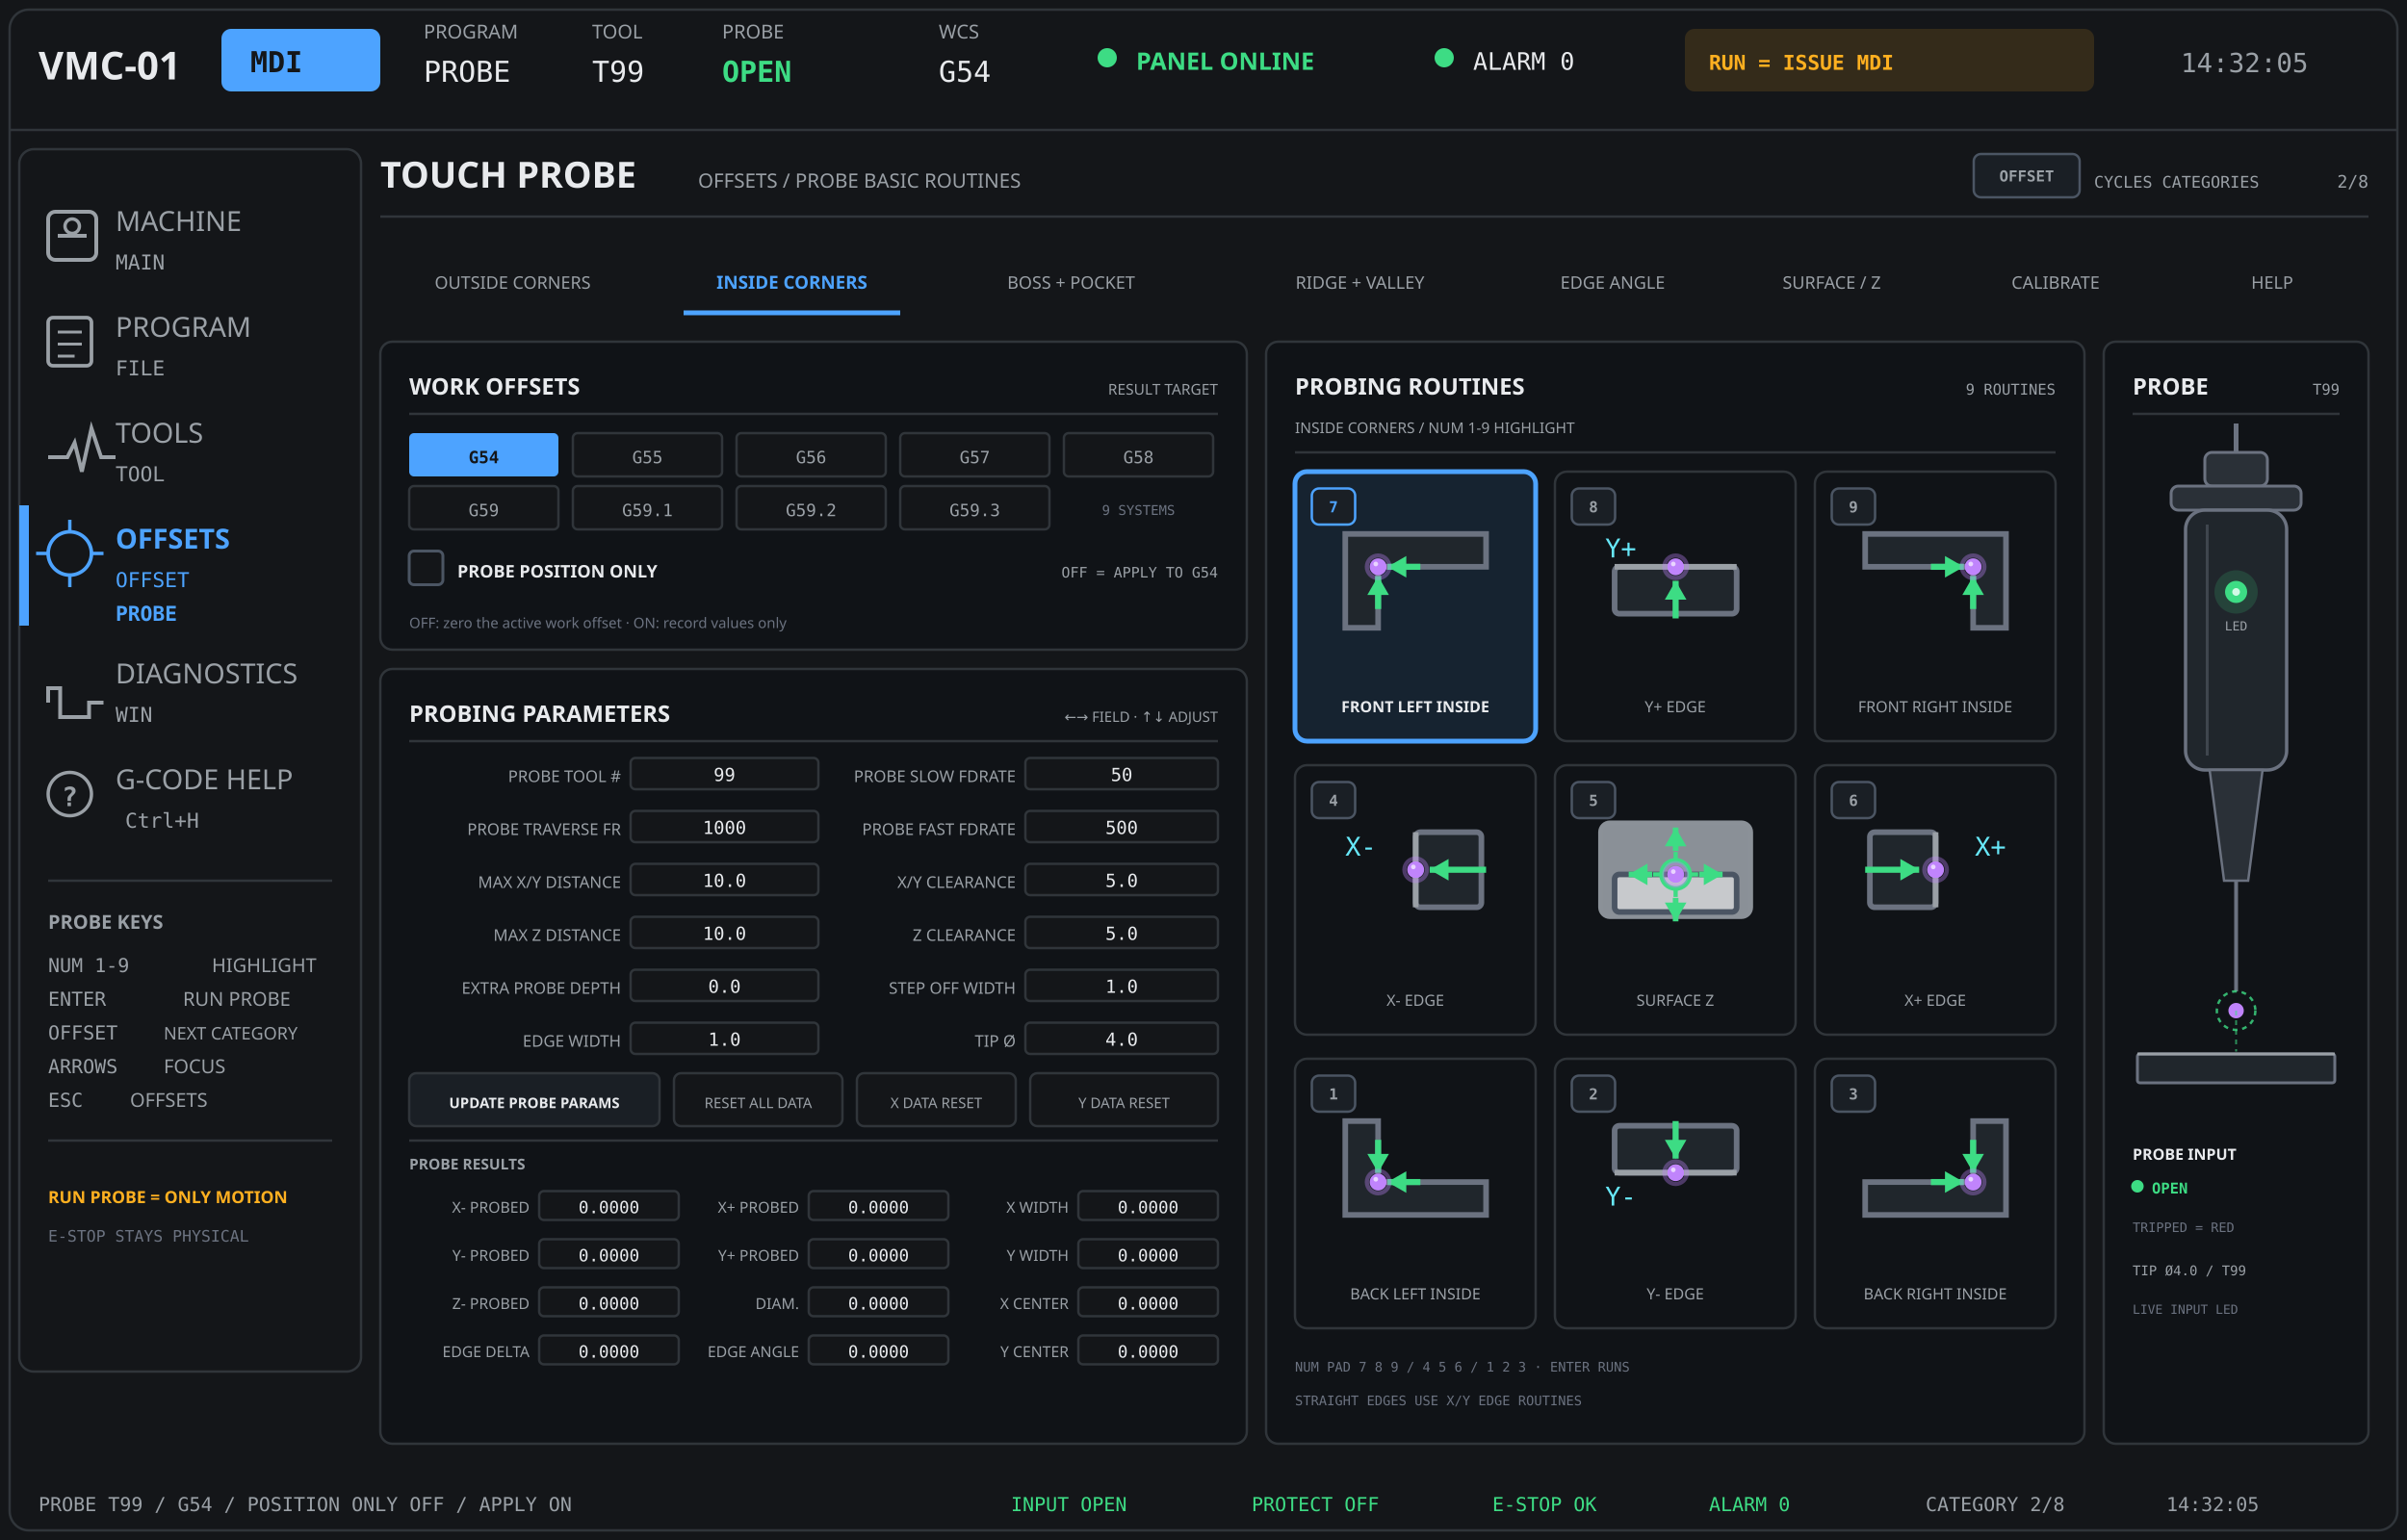
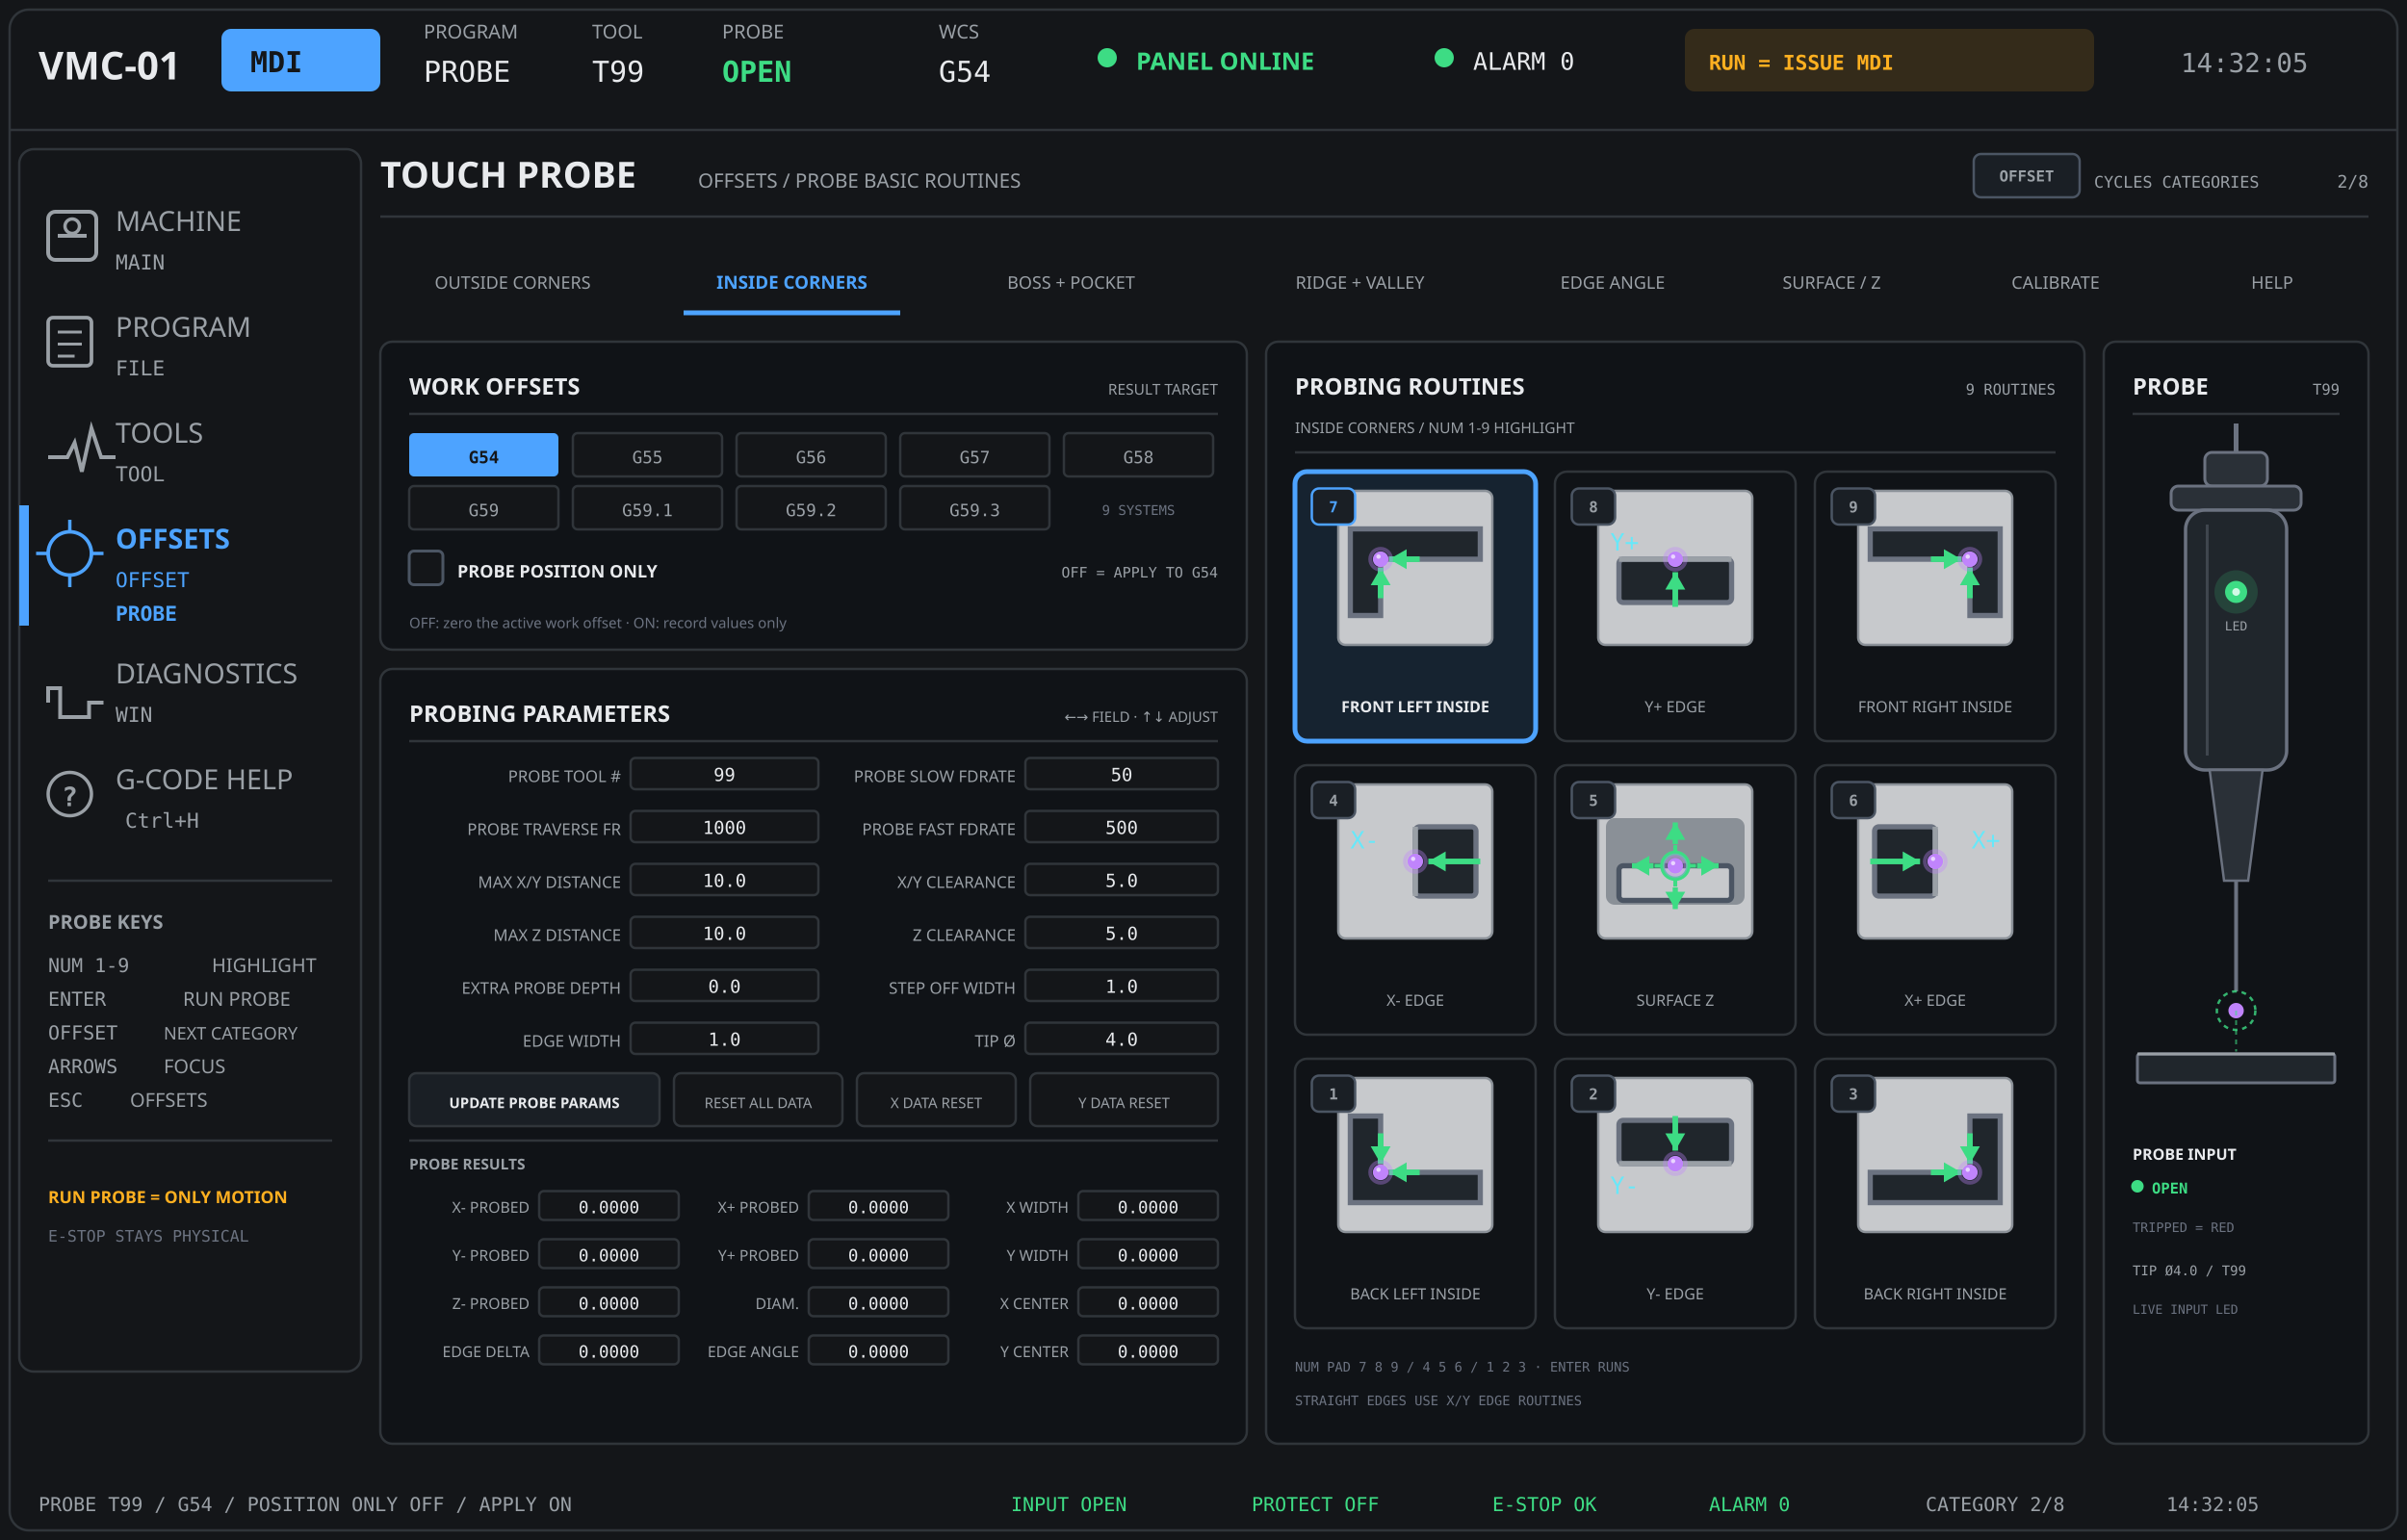
<svg xmlns="http://www.w3.org/2000/svg" viewBox="0 0 1000 640" width="1000" height="640">
  <rect x="0" y="0" width="1000" height="640" rx="0" fill="#141619" stroke="none" stroke-width="1" />
  <rect x="4" y="4" width="992" height="632" rx="8" fill="none" stroke="#30353a" stroke-width="1" />
  <line x1="4" y1="54" x2="996" y2="54" stroke="#30353a" stroke-width="1" />
  <text x="16" y="33" fill="#e8eaed" font-size="16" font-family="sans-serif" font-weight="700" text-anchor="start">VMC-01</text>
  <rect x="92" y="12" width="66" height="26" rx="4" fill="#4da3ff" stroke="none" stroke-width="1" />
  <text x="104" y="30" fill="#141619" font-size="12" font-family="monospace" font-weight="700" text-anchor="start">MDI</text>
  <text x="176" y="16" fill="#9aa0a6" font-size="8" font-family="sans-serif" text-anchor="start">PROGRAM</text>
  <text x="176" y="34" fill="#e8eaed" font-size="12" font-family="monospace" text-anchor="start">PROBE</text>
  <text x="246" y="16" fill="#9aa0a6" font-size="8" font-family="sans-serif" text-anchor="start">TOOL</text>
  <text x="246" y="34" fill="#e8eaed" font-size="12" font-family="monospace" text-anchor="start">T99</text>
  <text x="300" y="16" fill="#9aa0a6" font-size="8" font-family="sans-serif" text-anchor="start">PROBE</text>
  <text x="300" y="34" fill="#3ddc84" font-size="12" font-family="monospace" font-weight="700" text-anchor="start">OPEN</text>
  <text x="390" y="16" fill="#9aa0a6" font-size="8" font-family="sans-serif" text-anchor="start">WCS</text>
  <text x="390" y="34" fill="#e8eaed" font-size="12" font-family="monospace" text-anchor="start">G54</text>
  <circle cx="460" cy="24" r="4" fill="#3ddc84" />
  <text x="472" y="29" fill="#3ddc84" font-size="10" font-family="sans-serif" font-weight="700" text-anchor="start">PANEL ONLINE</text>
  <circle cx="600" cy="24" r="4" fill="#3ddc84" />
  <text x="612" y="29" fill="#e8eaed" font-size="10" font-family="monospace" text-anchor="start">ALARM 0</text>
  <rect x="700" y="12" width="170" height="26" rx="4" fill="#ffb020" stroke="none" stroke-width="0" opacity="0.14" />
  <text x="710" y="29" fill="#ffb020" font-size="8.5" font-family="monospace" font-weight="700" text-anchor="start">RUN = ISSUE MDI</text>
  <text x="906" y="30" fill="#9aa0a6" font-size="11" font-family="monospace" text-anchor="start">14:32:05</text>
  <rect x="8" y="62" width="142" height="508" rx="6" fill="#141619" stroke="#30353a" stroke-width="1" />
  <rect x="20" y="88" width="20" height="20" rx="3" fill="none" stroke="#9aa0a6" stroke-width="1.6" />
  <line x1="24" y1="98" x2="36" y2="98" stroke="#9aa0a6" stroke-width="1.6" />
  <circle cx="30" cy="94" r="3" fill="none" stroke="#9aa0a6" stroke-width="1.4" />
  <text x="48" y="96" fill="#9aa0a6" font-size="11.5" font-family="sans-serif" text-anchor="start">MACHINE</text>
  <text x="48" y="112" fill="#9aa0a6" font-size="8.5" font-family="monospace" text-anchor="start">MAIN</text>
  <rect x="20" y="132" width="18" height="20" rx="2" fill="none" stroke="#9aa0a6" stroke-width="1.5" />
  <line x1="24" y1="138" x2="34" y2="138" stroke="#9aa0a6" stroke-width="1.2" />
  <line x1="24" y1="143" x2="34" y2="143" stroke="#9aa0a6" stroke-width="1.2" />
  <line x1="24" y1="148" x2="31" y2="148" stroke="#9aa0a6" stroke-width="1.2" />
  <text x="48" y="140" fill="#9aa0a6" font-size="11.5" font-family="sans-serif" text-anchor="start">PROGRAM</text>
  <text x="48" y="156" fill="#9aa0a6" font-size="8.5" font-family="monospace" text-anchor="start">FILE</text>
  <path d="M20 190 L28 190 L31 184 L34 196 L38 178 L42 190 L48 190" fill="none" stroke="#9aa0a6" stroke-width="1.6" />
  <text x="48" y="184" fill="#9aa0a6" font-size="11.5" font-family="sans-serif" text-anchor="start">TOOLS</text>
  <text x="48" y="200" fill="#9aa0a6" font-size="8.5" font-family="monospace" text-anchor="start">TOOL</text>
  <rect x="8" y="210" width="4" height="50" rx="0" fill="#4da3ff" stroke="none" stroke-width="0" />
  <circle cx="29" cy="230" r="9" fill="none" stroke="#4da3ff" stroke-width="1.5" />
  <line x1="29" y1="216" x2="29" y2="221" stroke="#4da3ff" stroke-width="1.4" />
  <line x1="29" y1="239" x2="29" y2="244" stroke="#4da3ff" stroke-width="1.4" />
  <line x1="15" y1="230" x2="20" y2="230" stroke="#4da3ff" stroke-width="1.4" />
  <line x1="38" y1="230" x2="43" y2="230" stroke="#4da3ff" stroke-width="1.4" />
  <text x="48" y="228" fill="#4da3ff" font-size="11.5" font-family="sans-serif" font-weight="700" text-anchor="start">OFFSETS</text>
  <text x="48" y="244" fill="#4da3ff" font-size="8.5" font-family="monospace" text-anchor="start">OFFSET</text>
  <text x="48" y="258" fill="#4da3ff" font-size="8.5" font-family="monospace" font-weight="700" text-anchor="start">PROBE</text>
  <path d="M20 292 L20 286 L25 286 L25 298 L37 298 L37 292 L43 292" fill="none" stroke="#9aa0a6" stroke-width="1.6" />
  <text x="48" y="284" fill="#9aa0a6" font-size="11.5" font-family="sans-serif" text-anchor="start">DIAGNOSTICS</text>
  <text x="48" y="300" fill="#9aa0a6" font-size="8.5" font-family="monospace" text-anchor="start">WIN</text>
  <circle cx="29" cy="330" r="9" fill="none" stroke="#9aa0a6" stroke-width="1.4" />
  <text x="29" y="335" fill="#9aa0a6" font-size="11" font-family="monospace" font-weight="700" text-anchor="middle">?</text>
  <text x="48" y="328" fill="#9aa0a6" font-size="11.5" font-family="sans-serif" text-anchor="start">G-CODE HELP</text>
  <text x="52" y="344" fill="#9aa0a6" font-size="8.5" font-family="monospace" text-anchor="start">Ctrl+H</text>
  <line x1="20" y1="366" x2="138" y2="366" stroke="#30353a" stroke-width="1" />
  <text x="20" y="386" fill="#9aa0a6" font-size="8" font-family="sans-serif" font-weight="700" text-anchor="start">PROBE KEYS</text>
  <text x="20" y="404" fill="#9aa0a6" font-size="8" font-family="monospace" text-anchor="start">NUM 1-9</text>
  <text x="88" y="404" fill="#9aa0a6" font-size="8" font-family="sans-serif" text-anchor="start">HIGHLIGHT</text>
  <text x="20" y="418" fill="#9aa0a6" font-size="8" font-family="monospace" text-anchor="start">ENTER</text>
  <text x="76" y="418" fill="#9aa0a6" font-size="8" font-family="sans-serif" text-anchor="start">RUN PROBE</text>
  <text x="20" y="432" fill="#9aa0a6" font-size="8" font-family="monospace" text-anchor="start">OFFSET</text>
  <text x="68" y="432" fill="#9aa0a6" font-size="7.2" font-family="sans-serif" text-anchor="start">NEXT CATEGORY</text>
  <text x="20" y="446" fill="#9aa0a6" font-size="8" font-family="monospace" text-anchor="start">ARROWS</text>
  <text x="68" y="446" fill="#9aa0a6" font-size="8" font-family="sans-serif" text-anchor="start">FOCUS</text>
  <text x="20" y="460" fill="#9aa0a6" font-size="8" font-family="monospace" text-anchor="start">ESC</text>
  <text x="54" y="460" fill="#9aa0a6" font-size="8" font-family="sans-serif" text-anchor="start">OFFSETS</text>
  <line x1="20" y1="474" x2="138" y2="474" stroke="#30353a" stroke-width="1" />
  <text x="20" y="500" fill="#ffb020" font-size="7.0" font-family="sans-serif" font-weight="700" text-anchor="start">RUN PROBE = ONLY MOTION</text>
  <text x="20" y="516" fill="#6b7280" font-size="6.6" font-family="monospace" text-anchor="start">E-STOP STAYS PHYSICAL</text>
  <text x="158" y="78" fill="#e8eaed" font-size="15" font-family="sans-serif" font-weight="700" text-anchor="start">TOUCH PROBE</text>
  <text x="290" y="78" fill="#9aa0a6" font-size="8.2" font-family="sans-serif" text-anchor="start">OFFSETS / PROBE BASIC ROUTINES</text>
  <rect x="820" y="64" width="44" height="18" rx="3" fill="#1a1f25" stroke="#4b5563" stroke-width="1" />
  <text x="842.0" y="75.4" fill="#9aa0a6" font-size="6.3" font-family="monospace" font-weight="700" text-anchor="middle">OFFSET</text>
  <text x="870" y="78" fill="#9aa0a6" font-size="6.7" font-family="monospace" text-anchor="start">CYCLES CATEGORIES</text>
  <text x="984" y="78" fill="#9aa0a6" font-size="7.2" font-family="monospace" text-anchor="end">2/8</text>
  <line x1="158" y1="90" x2="984" y2="90" stroke="#30353a" stroke-width="1" />
  <text x="213.0" y="120" fill="#9aa0a6" font-size="7.2" font-family="sans-serif" text-anchor="middle">OUTSIDE CORNERS</text>
  <text x="329.0" y="120" fill="#4da3ff" font-size="7.5" font-family="sans-serif" font-weight="700" text-anchor="middle">INSIDE CORNERS</text>
  <line x1="284" y1="130" x2="374" y2="130" stroke="#4da3ff" stroke-width="2" />
  <text x="445.0" y="120" fill="#9aa0a6" font-size="7.2" font-family="sans-serif" text-anchor="middle">BOSS + POCKET</text>
  <text x="565.0" y="120" fill="#9aa0a6" font-size="7.2" font-family="sans-serif" text-anchor="middle">RIDGE + VALLEY</text>
  <text x="670.0" y="120" fill="#9aa0a6" font-size="7.2" font-family="sans-serif" text-anchor="middle">EDGE ANGLE</text>
  <text x="761.0" y="120" fill="#9aa0a6" font-size="7.2" font-family="sans-serif" text-anchor="middle">SURFACE / Z</text>
  <text x="854.0" y="120" fill="#9aa0a6" font-size="7.2" font-family="sans-serif" text-anchor="middle">CALIBRATE</text>
  <text x="944.0" y="120" fill="#9aa0a6" font-size="7.2" font-family="sans-serif" text-anchor="middle">HELP</text>
  <rect x="158" y="142" width="360" height="128" rx="5" fill="#101317" stroke="#30353a" stroke-width="1" />
  <text x="170" y="164" fill="#e8eaed" font-size="9.5" font-family="sans-serif" font-weight="700" text-anchor="start">WORK OFFSETS</text>
  <text x="506" y="164" fill="#9aa0a6" font-size="6.2" font-family="sans-serif" text-anchor="end">RESULT TARGET</text>
  <line x1="170" y1="172" x2="506" y2="172" stroke="#30353a" stroke-width="1" />
  <rect x="170" y="180" width="62" height="18" rx="2" fill="#4da3ff" stroke="none" stroke-width="1" />
  <text x="201" y="192.5" fill="#141619" font-size="7" font-family="monospace" font-weight="700" text-anchor="middle">G54</text>
  <rect x="238" y="180" width="62" height="18" rx="2" fill="#141619" stroke="#30353a" stroke-width="1" />
  <text x="269" y="192.5" fill="#9aa0a6" font-size="7" font-family="monospace" text-anchor="middle">G55</text>
  <rect x="306" y="180" width="62" height="18" rx="2" fill="#141619" stroke="#30353a" stroke-width="1" />
  <text x="337" y="192.5" fill="#9aa0a6" font-size="7" font-family="monospace" text-anchor="middle">G56</text>
  <rect x="374" y="180" width="62" height="18" rx="2" fill="#141619" stroke="#30353a" stroke-width="1" />
  <text x="405" y="192.5" fill="#9aa0a6" font-size="7" font-family="monospace" text-anchor="middle">G57</text>
  <rect x="442" y="180" width="62" height="18" rx="2" fill="#141619" stroke="#30353a" stroke-width="1" />
  <text x="473" y="192.5" fill="#9aa0a6" font-size="7" font-family="monospace" text-anchor="middle">G58</text>
  <rect x="170" y="202" width="62" height="18" rx="2" fill="#141619" stroke="#30353a" stroke-width="1" />
  <text x="201" y="214.5" fill="#9aa0a6" font-size="7" font-family="monospace" text-anchor="middle">G59</text>
  <rect x="238" y="202" width="62" height="18" rx="2" fill="#141619" stroke="#30353a" stroke-width="1" />
  <text x="269" y="214.5" fill="#9aa0a6" font-size="7" font-family="monospace" text-anchor="middle">G59.1</text>
  <rect x="306" y="202" width="62" height="18" rx="2" fill="#141619" stroke="#30353a" stroke-width="1" />
  <text x="337" y="214.5" fill="#9aa0a6" font-size="7" font-family="monospace" text-anchor="middle">G59.2</text>
  <rect x="374" y="202" width="62" height="18" rx="2" fill="#141619" stroke="#30353a" stroke-width="1" />
  <text x="405" y="214.5" fill="#9aa0a6" font-size="7" font-family="monospace" text-anchor="middle">G59.3</text>
  <text x="473" y="214" fill="#6b7280" font-size="5.6" font-family="monospace" text-anchor="middle">9 SYSTEMS</text>
  <rect x="170" y="229" width="14" height="14" rx="2" fill="#141619" stroke="#4b5563" stroke-width="1.2" />
  <text x="190" y="240" fill="#e8eaed" font-size="7.2" font-family="sans-serif" font-weight="700" text-anchor="start">PROBE POSITION ONLY</text>
  <text x="506" y="240" fill="#9aa0a6" font-size="6.0" font-family="monospace" text-anchor="end">OFF = APPLY TO G54</text>
  <text x="170" y="261" fill="#6b7280" font-size="6.0" font-family="sans-serif" text-anchor="start">OFF: zero the active work offset · ON: record values only</text>
  <rect x="158" y="278" width="360" height="322" rx="5" fill="#101317" stroke="#30353a" stroke-width="1" />
  <text x="170" y="300" fill="#e8eaed" font-size="9.5" font-family="sans-serif" font-weight="700" text-anchor="start">PROBING PARAMETERS</text>
  <text x="506" y="300" fill="#9aa0a6" font-size="5.9" font-family="sans-serif" text-anchor="end">←→ FIELD · ↑↓ ADJUST</text>
  <line x1="170" y1="308" x2="506" y2="308" stroke="#30353a" stroke-width="1" />
  <text x="258" y="325" fill="#9aa0a6" font-size="6.7" font-family="sans-serif" text-anchor="end">PROBE TOOL #</text>
  <rect x="262" y="315" width="78" height="13" rx="2" fill="#141619" stroke="#30353a" stroke-width="1" />
  <text x="301" y="324.6" fill="#e8eaed" font-size="7.5" font-family="monospace" text-anchor="middle">99</text>
  <text x="422" y="325" fill="#9aa0a6" font-size="6.7" font-family="sans-serif" text-anchor="end">PROBE SLOW FDRATE</text>
  <rect x="426" y="315" width="80" height="13" rx="2" fill="#141619" stroke="#30353a" stroke-width="1" />
  <text x="466" y="324.6" fill="#e8eaed" font-size="7.5" font-family="monospace" text-anchor="middle">50</text>
  <text x="258" y="347" fill="#9aa0a6" font-size="6.7" font-family="sans-serif" text-anchor="end">PROBE TRAVERSE FR</text>
  <rect x="262" y="337" width="78" height="13" rx="2" fill="#141619" stroke="#30353a" stroke-width="1" />
  <text x="301" y="346.6" fill="#e8eaed" font-size="7.5" font-family="monospace" text-anchor="middle">1000</text>
  <text x="422" y="347" fill="#9aa0a6" font-size="6.7" font-family="sans-serif" text-anchor="end">PROBE FAST FDRATE</text>
  <rect x="426" y="337" width="80" height="13" rx="2" fill="#141619" stroke="#30353a" stroke-width="1" />
  <text x="466" y="346.6" fill="#e8eaed" font-size="7.5" font-family="monospace" text-anchor="middle">500</text>
  <text x="258" y="369" fill="#9aa0a6" font-size="6.7" font-family="sans-serif" text-anchor="end">MAX X/Y DISTANCE</text>
  <rect x="262" y="359" width="78" height="13" rx="2" fill="#141619" stroke="#30353a" stroke-width="1" />
  <text x="301" y="368.6" fill="#e8eaed" font-size="7.5" font-family="monospace" text-anchor="middle">10.0</text>
  <text x="422" y="369" fill="#9aa0a6" font-size="6.7" font-family="sans-serif" text-anchor="end">X/Y CLEARANCE</text>
  <rect x="426" y="359" width="80" height="13" rx="2" fill="#141619" stroke="#30353a" stroke-width="1" />
  <text x="466" y="368.6" fill="#e8eaed" font-size="7.5" font-family="monospace" text-anchor="middle">5.0</text>
  <text x="258" y="391" fill="#9aa0a6" font-size="6.7" font-family="sans-serif" text-anchor="end">MAX Z DISTANCE</text>
  <rect x="262" y="381" width="78" height="13" rx="2" fill="#141619" stroke="#30353a" stroke-width="1" />
  <text x="301" y="390.6" fill="#e8eaed" font-size="7.5" font-family="monospace" text-anchor="middle">10.0</text>
  <text x="422" y="391" fill="#9aa0a6" font-size="6.7" font-family="sans-serif" text-anchor="end">Z CLEARANCE</text>
  <rect x="426" y="381" width="80" height="13" rx="2" fill="#141619" stroke="#30353a" stroke-width="1" />
  <text x="466" y="390.6" fill="#e8eaed" font-size="7.5" font-family="monospace" text-anchor="middle">5.0</text>
  <text x="258" y="413" fill="#9aa0a6" font-size="6.7" font-family="sans-serif" text-anchor="end">EXTRA PROBE DEPTH</text>
  <rect x="262" y="403" width="78" height="13" rx="2" fill="#141619" stroke="#30353a" stroke-width="1" />
  <text x="301" y="412.6" fill="#e8eaed" font-size="7.5" font-family="monospace" text-anchor="middle">0.0</text>
  <text x="422" y="413" fill="#9aa0a6" font-size="6.7" font-family="sans-serif" text-anchor="end">STEP OFF WIDTH</text>
  <rect x="426" y="403" width="80" height="13" rx="2" fill="#141619" stroke="#30353a" stroke-width="1" />
  <text x="466" y="412.6" fill="#e8eaed" font-size="7.5" font-family="monospace" text-anchor="middle">1.0</text>
  <text x="258" y="435" fill="#9aa0a6" font-size="6.7" font-family="sans-serif" text-anchor="end">EDGE WIDTH</text>
  <rect x="262" y="425" width="78" height="13" rx="2" fill="#141619" stroke="#30353a" stroke-width="1" />
  <text x="301" y="434.6" fill="#e8eaed" font-size="7.5" font-family="monospace" text-anchor="middle">1.0</text>
  <text x="422" y="435" fill="#9aa0a6" font-size="6.7" font-family="sans-serif" text-anchor="end">TIP Ø</text>
  <rect x="426" y="425" width="80" height="13" rx="2" fill="#141619" stroke="#30353a" stroke-width="1" />
  <text x="466" y="434.6" fill="#e8eaed" font-size="7.5" font-family="monospace" text-anchor="middle">4.0</text>
  <rect x="170" y="446" width="104" height="22" rx="3" fill="#1a1f25" stroke="#30353a" stroke-width="1" />
  <text x="222" y="460.5" fill="#e8eaed" font-size="6.0" font-family="sans-serif" font-weight="700" text-anchor="middle">UPDATE PROBE PARAMS</text>
  <rect x="280" y="446" width="70" height="22" rx="3" fill="#141619" stroke="#30353a" stroke-width="1" />
  <text x="315" y="460.5" fill="#9aa0a6" font-size="6.0" font-family="sans-serif" text-anchor="middle">RESET ALL DATA</text>
  <rect x="356" y="446" width="66" height="22" rx="3" fill="#141619" stroke="#30353a" stroke-width="1" />
  <text x="389" y="460.5" fill="#9aa0a6" font-size="6.0" font-family="sans-serif" text-anchor="middle">X DATA RESET</text>
  <rect x="428" y="446" width="78" height="22" rx="3" fill="#141619" stroke="#30353a" stroke-width="1" />
  <text x="467" y="460.5" fill="#9aa0a6" font-size="6.0" font-family="sans-serif" text-anchor="middle">Y DATA RESET</text>
  <line x1="170" y1="474" x2="506" y2="474" stroke="#30353a" stroke-width="1" />
  <text x="170" y="486" fill="#9aa0a6" font-size="6.2" font-family="sans-serif" font-weight="700" text-anchor="start">PROBE RESULTS</text>
  <text x="220" y="504" fill="#9aa0a6" font-size="6.3" font-family="sans-serif" text-anchor="end">X- PROBED</text>
  <rect x="224" y="495" width="58" height="12" rx="2" fill="#141619" stroke="#30353a" stroke-width="1" />
  <text x="253" y="504.2" fill="#e8eaed" font-size="7.0" font-family="monospace" text-anchor="middle">0.0000</text>
  <text x="332" y="504" fill="#9aa0a6" font-size="6.3" font-family="sans-serif" text-anchor="end">X+ PROBED</text>
  <rect x="336" y="495" width="58" height="12" rx="2" fill="#141619" stroke="#30353a" stroke-width="1" />
  <text x="365" y="504.2" fill="#e8eaed" font-size="7.0" font-family="monospace" text-anchor="middle">0.0000</text>
  <text x="444" y="504" fill="#9aa0a6" font-size="6.3" font-family="sans-serif" text-anchor="end">X WIDTH</text>
  <rect x="448" y="495" width="58" height="12" rx="2" fill="#141619" stroke="#30353a" stroke-width="1" />
  <text x="477" y="504.2" fill="#e8eaed" font-size="7.0" font-family="monospace" text-anchor="middle">0.0000</text>
  <text x="220" y="524" fill="#9aa0a6" font-size="6.3" font-family="sans-serif" text-anchor="end">Y- PROBED</text>
  <rect x="224" y="515" width="58" height="12" rx="2" fill="#141619" stroke="#30353a" stroke-width="1" />
  <text x="253" y="524.2" fill="#e8eaed" font-size="7.0" font-family="monospace" text-anchor="middle">0.0000</text>
  <text x="332" y="524" fill="#9aa0a6" font-size="6.3" font-family="sans-serif" text-anchor="end">Y+ PROBED</text>
  <rect x="336" y="515" width="58" height="12" rx="2" fill="#141619" stroke="#30353a" stroke-width="1" />
  <text x="365" y="524.2" fill="#e8eaed" font-size="7.0" font-family="monospace" text-anchor="middle">0.0000</text>
  <text x="444" y="524" fill="#9aa0a6" font-size="6.3" font-family="sans-serif" text-anchor="end">Y WIDTH</text>
  <rect x="448" y="515" width="58" height="12" rx="2" fill="#141619" stroke="#30353a" stroke-width="1" />
  <text x="477" y="524.2" fill="#e8eaed" font-size="7.0" font-family="monospace" text-anchor="middle">0.0000</text>
  <text x="220" y="544" fill="#9aa0a6" font-size="6.3" font-family="sans-serif" text-anchor="end">Z- PROBED</text>
  <rect x="224" y="535" width="58" height="12" rx="2" fill="#141619" stroke="#30353a" stroke-width="1" />
  <text x="253" y="544.2" fill="#e8eaed" font-size="7.0" font-family="monospace" text-anchor="middle">0.0000</text>
  <text x="332" y="544" fill="#9aa0a6" font-size="6.3" font-family="sans-serif" text-anchor="end">DIAM.</text>
  <rect x="336" y="535" width="58" height="12" rx="2" fill="#141619" stroke="#30353a" stroke-width="1" />
  <text x="365" y="544.2" fill="#e8eaed" font-size="7.0" font-family="monospace" text-anchor="middle">0.0000</text>
  <text x="444" y="544" fill="#9aa0a6" font-size="6.3" font-family="sans-serif" text-anchor="end">X CENTER</text>
  <rect x="448" y="535" width="58" height="12" rx="2" fill="#141619" stroke="#30353a" stroke-width="1" />
  <text x="477" y="544.2" fill="#e8eaed" font-size="7.0" font-family="monospace" text-anchor="middle">0.0000</text>
  <text x="220" y="564" fill="#9aa0a6" font-size="6.3" font-family="sans-serif" text-anchor="end">EDGE DELTA</text>
  <rect x="224" y="555" width="58" height="12" rx="2" fill="#141619" stroke="#30353a" stroke-width="1" />
  <text x="253" y="564.2" fill="#e8eaed" font-size="7.0" font-family="monospace" text-anchor="middle">0.0000</text>
  <text x="332" y="564" fill="#9aa0a6" font-size="6.3" font-family="sans-serif" text-anchor="end">EDGE ANGLE</text>
  <rect x="336" y="555" width="58" height="12" rx="2" fill="#141619" stroke="#30353a" stroke-width="1" />
  <text x="365" y="564.2" fill="#e8eaed" font-size="7.0" font-family="monospace" text-anchor="middle">0.0000</text>
  <text x="444" y="564" fill="#9aa0a6" font-size="6.3" font-family="sans-serif" text-anchor="end">Y CENTER</text>
  <rect x="448" y="555" width="58" height="12" rx="2" fill="#141619" stroke="#30353a" stroke-width="1" />
  <text x="477" y="564.2" fill="#e8eaed" font-size="7.0" font-family="monospace" text-anchor="middle">0.0000</text>
  <rect x="874" y="142" width="110" height="458" rx="5" fill="#101317" stroke="#30353a" stroke-width="1" />
  <text x="886" y="164" fill="#e8eaed" font-size="9.5" font-family="sans-serif" font-weight="700" text-anchor="start">PROBE</text>
  <text x="972" y="164" fill="#9aa0a6" font-size="6.2" font-family="monospace" text-anchor="end">T99</text>
  <line x1="886" y1="172" x2="972" y2="172" stroke="#30353a" stroke-width="1" />
  <line x1="929" y1="176" x2="929" y2="188" stroke="#6b7280" stroke-width="2" />
  <rect x="916" y="188" width="26" height="14" rx="3" fill="#2a3037" stroke="#6b7280" stroke-width="1.2" />
  <rect x="902" y="202" width="54" height="10" rx="3" fill="#2a3037" stroke="#6b7280" stroke-width="1.2" />
  <rect x="908" y="212" width="42" height="108" rx="8" fill="#20262c" stroke="#6b7280" stroke-width="1.4" />
  <line x1="917" y1="218" x2="917" y2="314" stroke="#3f464e" stroke-width="1.2" />
  <circle cx="929" cy="246" r="9" fill="#3ddc84" opacity="0.16" />
  <circle cx="929" cy="246" r="4.6" fill="#3ddc84" />
  <circle cx="929" cy="246" r="1.6" fill="#d1fae5" />
  <text x="929" y="262" fill="#9aa0a6" font-size="5.2" font-family="monospace" text-anchor="middle">LED</text>
  <path d="M918 320 L940 320 L934 366 L924 366 Z" fill="#2a3037" stroke="#6b7280" stroke-width="1" />
  <line x1="929" y1="366" x2="929" y2="412" stroke="#6b7280" stroke-width="1.6" />
  <circle cx="929" cy="420" r="3.2" fill="#c084fc" />
  <circle cx="929" cy="420" r="8" fill="none" stroke="#3ddc84" stroke-width="1" stroke-dasharray="2 2" opacity="0.8" />
  <line x1="929" y1="420" x2="929" y2="437" stroke="#3ddc84" stroke-width="0.8" stroke-dasharray="2 2" opacity="0.6" />
  <rect x="888" y="438" width="82" height="12" rx="1" fill="#20262c" stroke="#6b7280" stroke-width="1.2" />
  <line x1="888" y1="438" x2="970" y2="438" stroke="#9aa0a6" stroke-width="1.2" />
  <text x="886" y="482" fill="#e8eaed" font-size="6.4" font-family="sans-serif" font-weight="700" text-anchor="start">PROBE INPUT</text>
  <circle cx="888" cy="493" r="2.6" fill="#3ddc84" />
  <text x="894" y="496" fill="#3ddc84" font-size="6.2" font-family="monospace" font-weight="700" text-anchor="start">OPEN</text>
  <text x="886" y="512" fill="#6b7280" font-size="5.4" font-family="monospace" text-anchor="start">TRIPPED = RED</text>
  <text x="886" y="530" fill="#9aa0a6" font-size="5.6" font-family="monospace" text-anchor="start">TIP Ø4.0 / T99</text>
  <text x="886" y="546" fill="#6b7280" font-size="5.2" font-family="monospace" text-anchor="start">LIVE INPUT LED</text>
  <rect x="526" y="142" width="340" height="458" rx="5" fill="#101317" stroke="#30353a" stroke-width="1" />
  <text x="538" y="164" fill="#e8eaed" font-size="9.5" font-family="sans-serif" font-weight="700" text-anchor="start">PROBING ROUTINES</text>
  <text x="854" y="164" fill="#9aa0a6" font-size="6.2" font-family="monospace" text-anchor="end">9 ROUTINES</text>
  <text x="538" y="180" fill="#9aa0a6" font-size="6.2" font-family="sans-serif" text-anchor="start">INSIDE CORNERS / NUM 1-9 HIGHLIGHT</text>
  <line x1="538" y1="188" x2="854" y2="188" stroke="#30353a" stroke-width="1" />
  <rect x="538" y="196" width="100" height="112" rx="5" fill="#4da3ff" fill-opacity="0.11" stroke="#4da3ff" stroke-width="2" />
+   <rect x="556.0" y="204" width="64" height="64" rx="3" fill="#c7c9cc" stroke="#8b9198" stroke-width="1" />
  <rect x="545" y="203" width="18" height="15" rx="3" fill="#1a1f25" stroke="#4da3ff" stroke-width="1" />
  <text x="554.0" y="212.9" fill="#4da3ff" font-size="6.3" font-family="monospace" font-weight="700" text-anchor="middle">7</text>
-   <g transform="translate(555.0,218) scale(1.95)">
+   <g transform="translate(557.4,216.2) scale(1.8)">
    <path d="M2 2 H32 V9 H9 V22 H2 Z" fill="#20262c" stroke="#6b7280" stroke-width="1.2" />
    <line x1="9" y1="18" x2="9" y2="11" stroke="#3ddc84" stroke-width="1.3" />
    <polygon points="9,11 6.7,15 11.3,15" fill="#3ddc84" />
    <line x1="18" y1="9" x2="11" y2="9" stroke="#3ddc84" stroke-width="1.3" />
    <polygon points="11,9 15,6.7 15,11.3" fill="#3ddc84" />
    <circle cx="9" cy="9" r="2.4" fill="none" stroke="#c084fc" stroke-width="0.9" opacity="0.35" />
    <circle cx="9" cy="9" r="1.8" fill="#c084fc" />
    <circle cx="8.5" cy="8.4" r="0.5" fill="#e9d5ff" />
  </g>
  <text x="588.0" y="296" fill="#e8eaed" font-size="6.4" font-family="sans-serif" font-weight="700" text-anchor="middle">FRONT LEFT INSIDE</text>
  <rect x="646" y="196" width="100" height="112" rx="5" fill="#101317" stroke="#30353a" stroke-width="1" />
+   <rect x="664.0" y="204" width="64" height="64" rx="3" fill="#c7c9cc" stroke="#8b9198" stroke-width="1" />
  <rect x="653" y="203" width="18" height="15" rx="3" fill="#1a1f25" stroke="#4b5563" stroke-width="1" />
  <text x="662.0" y="212.9" fill="#9aa0a6" font-size="6.3" font-family="monospace" font-weight="700" text-anchor="middle">8</text>
-   <g transform="translate(663.0,218) scale(1.95)">
+   <g transform="translate(665.4,216.2) scale(1.8)">
    <rect x="4" y="9" width="26" height="10" rx="1" fill="#20262c" stroke="#6b7280" stroke-width="1.2" />
    <line x1="4" y1="9" x2="30" y2="9" stroke="#9aa0a6" stroke-width="1.2" />
    <line x1="17" y1="20" x2="17" y2="12" stroke="#3ddc84" stroke-width="1.3" />
    <polygon points="17,12 14.7,16 19.3,16" fill="#3ddc84" />
    <circle cx="17" cy="9" r="2.4" fill="none" stroke="#c084fc" stroke-width="0.9" opacity="0.35" />
    <circle cx="17" cy="9" r="1.8" fill="#c084fc" />
    <circle cx="16.5" cy="8.4" r="0.5" fill="#e9d5ff" />
    <text x="2" y="7" fill="#67e8f9" font-size="5.5" font-family="monospace" text-anchor="start">Y+</text>
  </g>
  <text x="696.0" y="296" fill="#9aa0a6" font-size="6.4" font-family="sans-serif" text-anchor="middle">Y+ EDGE</text>
  <rect x="754" y="196" width="100" height="112" rx="5" fill="#101317" stroke="#30353a" stroke-width="1" />
+   <rect x="772.0" y="204" width="64" height="64" rx="3" fill="#c7c9cc" stroke="#8b9198" stroke-width="1" />
  <rect x="761" y="203" width="18" height="15" rx="3" fill="#1a1f25" stroke="#4b5563" stroke-width="1" />
  <text x="770.0" y="212.9" fill="#9aa0a6" font-size="6.3" font-family="monospace" font-weight="700" text-anchor="middle">9</text>
-   <g transform="translate(771.0,218) scale(1.95)">
+   <g transform="translate(773.4,216.2) scale(1.8)">
    <path d="M32 2 H2 V9 H25 V22 H32 Z" fill="#20262c" stroke="#6b7280" stroke-width="1.2" />
    <line x1="25" y1="18" x2="25" y2="11" stroke="#3ddc84" stroke-width="1.3" />
    <polygon points="25,11 22.7,15 27.3,15" fill="#3ddc84" />
    <line x1="16" y1="9" x2="23" y2="9" stroke="#3ddc84" stroke-width="1.3" />
    <polygon points="23,9 19,6.7 19,11.3" fill="#3ddc84" />
    <circle cx="25" cy="9" r="2.4" fill="none" stroke="#c084fc" stroke-width="0.9" opacity="0.35" />
    <circle cx="25" cy="9" r="1.8" fill="#c084fc" />
    <circle cx="24.5" cy="8.4" r="0.5" fill="#e9d5ff" />
  </g>
  <text x="804.0" y="296" fill="#9aa0a6" font-size="6.4" font-family="sans-serif" text-anchor="middle">FRONT RIGHT INSIDE</text>
  <rect x="538" y="318" width="100" height="112" rx="5" fill="#101317" stroke="#30353a" stroke-width="1" />
+   <rect x="556.0" y="326" width="64" height="64" rx="3" fill="#c7c9cc" stroke="#8b9198" stroke-width="1" />
  <rect x="545" y="325" width="18" height="15" rx="3" fill="#1a1f25" stroke="#4b5563" stroke-width="1" />
  <text x="554.0" y="334.9" fill="#9aa0a6" font-size="6.3" font-family="monospace" font-weight="700" text-anchor="middle">4</text>
-   <g transform="translate(555.0,340) scale(1.95)">
+   <g transform="translate(557.4,338.2) scale(1.8)">
    <rect x="17" y="3" width="14" height="16" rx="1" fill="#20262c" stroke="#6b7280" stroke-width="1.2" />
    <line x1="17" y1="3" x2="17" y2="19" stroke="#9aa0a6" stroke-width="1.2" />
    <line x1="32" y1="11" x2="20" y2="11" stroke="#3ddc84" stroke-width="1.3" />
    <polygon points="20,11 24,8.7 24,13.3" fill="#3ddc84" />
    <circle cx="17" cy="11" r="2.4" fill="none" stroke="#c084fc" stroke-width="0.9" opacity="0.35" />
    <circle cx="17" cy="11" r="1.8" fill="#c084fc" />
    <circle cx="16.5" cy="10.4" r="0.5" fill="#e9d5ff" />
    <text x="2" y="8" fill="#67e8f9" font-size="5.5" font-family="monospace" text-anchor="start">X-</text>
  </g>
  <text x="588.0" y="418" fill="#9aa0a6" font-size="6.4" font-family="sans-serif" text-anchor="middle">X- EDGE</text>
  <rect x="646" y="318" width="100" height="112" rx="5" fill="#101317" stroke="#30353a" stroke-width="1" />
+   <rect x="664.0" y="326" width="64" height="64" rx="3" fill="#c7c9cc" stroke="#8b9198" stroke-width="1" />
  <rect x="653" y="325" width="18" height="15" rx="3" fill="#1a1f25" stroke="#4b5563" stroke-width="1" />
  <text x="662.0" y="334.9" fill="#9aa0a6" font-size="6.3" font-family="monospace" font-weight="700" text-anchor="middle">5</text>
-   <g transform="translate(663.0,340) scale(1.95)">
-     <rect x="1" y="1" width="32" height="20" rx="2" fill="#8a9097" stroke="#8b9198" stroke-width="1" />
+   <g transform="translate(665.4,338.2) scale(1.8)">
+     <rect x="1" y="1" width="32" height="20" rx="2" fill="#8a9097" stroke="none" stroke-width="0" />
    <rect x="4" y="12" width="26" height="8" rx="1" fill="#c7c9cc" stroke="#4b5563" stroke-width="1.2" />
    <circle cx="17" cy="12" r="3.0" fill="none" stroke="#3ddc84" stroke-width="1.0" />
    <line x1="17" y1="9.0" x2="17" y2="7.2" stroke="#3ddc84" stroke-width="0.9" />
    <line x1="17" y1="15.0" x2="17" y2="16.8" stroke="#3ddc84" stroke-width="0.9" />
    <line x1="14.0" y1="12" x2="12.2" y2="12" stroke="#3ddc84" stroke-width="0.9" />
    <line x1="20.0" y1="12" x2="21.8" y2="12" stroke="#3ddc84" stroke-width="0.9" />
    <circle cx="17" cy="12" r="2.4" fill="none" stroke="#c084fc" stroke-width="0.9" opacity="0.35" />
    <circle cx="17" cy="12" r="1.8" fill="#c084fc" />
    <circle cx="16.5" cy="11.4" r="0.5" fill="#e9d5ff" />
    <line x1="17" y1="7" x2="17" y2="2" stroke="#3ddc84" stroke-width="1.2" />
    <polygon points="17,2 14.7,6 19.3,6" fill="#3ddc84" />
    <line x1="17" y1="17" x2="17" y2="22" stroke="#3ddc84" stroke-width="1.2" />
    <polygon points="17,22 14.7,18 19.3,18" fill="#3ddc84" />
    <line x1="12" y1="12" x2="7" y2="12" stroke="#3ddc84" stroke-width="1.2" />
    <polygon points="7,12 11,9.7 11,14.3" fill="#3ddc84" />
    <line x1="22" y1="12" x2="27" y2="12" stroke="#3ddc84" stroke-width="1.2" />
    <polygon points="27,12 23,9.7 23,14.3" fill="#3ddc84" />
  </g>
  <text x="696.0" y="418" fill="#9aa0a6" font-size="6.4" font-family="sans-serif" text-anchor="middle">SURFACE Z</text>
  <rect x="754" y="318" width="100" height="112" rx="5" fill="#101317" stroke="#30353a" stroke-width="1" />
+   <rect x="772.0" y="326" width="64" height="64" rx="3" fill="#c7c9cc" stroke="#8b9198" stroke-width="1" />
  <rect x="761" y="325" width="18" height="15" rx="3" fill="#1a1f25" stroke="#4b5563" stroke-width="1" />
  <text x="770.0" y="334.9" fill="#9aa0a6" font-size="6.3" font-family="monospace" font-weight="700" text-anchor="middle">6</text>
-   <g transform="translate(771.0,340) scale(1.95)">
+   <g transform="translate(773.4,338.2) scale(1.8)">
    <rect x="3" y="3" width="14" height="16" rx="1" fill="#20262c" stroke="#6b7280" stroke-width="1.2" />
    <line x1="17" y1="3" x2="17" y2="19" stroke="#9aa0a6" stroke-width="1.2" />
    <line x1="2" y1="11" x2="13.5" y2="11" stroke="#3ddc84" stroke-width="1.3" />
    <polygon points="13.5,11 9.5,8.7 9.5,13.3" fill="#3ddc84" />
    <circle cx="17" cy="11" r="2.4" fill="none" stroke="#c084fc" stroke-width="0.9" opacity="0.35" />
    <circle cx="17" cy="11" r="1.8" fill="#c084fc" />
    <circle cx="16.5" cy="10.4" r="0.5" fill="#e9d5ff" />
    <text x="32" y="8" fill="#67e8f9" font-size="5.5" font-family="monospace" text-anchor="end">X+</text>
  </g>
  <text x="804.0" y="418" fill="#9aa0a6" font-size="6.4" font-family="sans-serif" text-anchor="middle">X+ EDGE</text>
  <rect x="538" y="440" width="100" height="112" rx="5" fill="#101317" stroke="#30353a" stroke-width="1" />
+   <rect x="556.0" y="448" width="64" height="64" rx="3" fill="#c7c9cc" stroke="#8b9198" stroke-width="1" />
  <rect x="545" y="447" width="18" height="15" rx="3" fill="#1a1f25" stroke="#4b5563" stroke-width="1" />
  <text x="554.0" y="456.9" fill="#9aa0a6" font-size="6.3" font-family="monospace" font-weight="700" text-anchor="middle">1</text>
-   <g transform="translate(555.0,462) scale(1.95)">
+   <g transform="translate(557.4,460.2) scale(1.8)">
    <path d="M2 22 H32 V15 H9 V2 H2 Z" fill="#20262c" stroke="#6b7280" stroke-width="1.2" />
    <line x1="9" y1="6" x2="9" y2="13" stroke="#3ddc84" stroke-width="1.3" />
    <polygon points="9,13 6.7,9 11.3,9" fill="#3ddc84" />
    <line x1="18" y1="15" x2="11" y2="15" stroke="#3ddc84" stroke-width="1.3" />
    <polygon points="11,15 15,12.7 15,17.3" fill="#3ddc84" />
    <circle cx="9" cy="15" r="2.4" fill="none" stroke="#c084fc" stroke-width="0.9" opacity="0.35" />
    <circle cx="9" cy="15" r="1.8" fill="#c084fc" />
    <circle cx="8.5" cy="14.4" r="0.5" fill="#e9d5ff" />
  </g>
  <text x="588.0" y="540" fill="#9aa0a6" font-size="6.4" font-family="sans-serif" text-anchor="middle">BACK LEFT INSIDE</text>
  <rect x="646" y="440" width="100" height="112" rx="5" fill="#101317" stroke="#30353a" stroke-width="1" />
+   <rect x="664.0" y="448" width="64" height="64" rx="3" fill="#c7c9cc" stroke="#8b9198" stroke-width="1" />
  <rect x="653" y="447" width="18" height="15" rx="3" fill="#1a1f25" stroke="#4b5563" stroke-width="1" />
  <text x="662.0" y="456.9" fill="#9aa0a6" font-size="6.3" font-family="monospace" font-weight="700" text-anchor="middle">2</text>
-   <g transform="translate(663.0,462) scale(1.95)">
+   <g transform="translate(665.4,460.2) scale(1.8)">
    <rect x="4" y="3" width="26" height="10" rx="1" fill="#20262c" stroke="#6b7280" stroke-width="1.2" />
    <line x1="4" y1="13" x2="30" y2="13" stroke="#9aa0a6" stroke-width="1.2" />
    <line x1="17" y1="2" x2="17" y2="10" stroke="#3ddc84" stroke-width="1.3" />
    <polygon points="17,10 14.7,6 19.3,6" fill="#3ddc84" />
    <circle cx="17" cy="13" r="2.4" fill="none" stroke="#c084fc" stroke-width="0.9" opacity="0.35" />
    <circle cx="17" cy="13" r="1.8" fill="#c084fc" />
    <circle cx="16.5" cy="12.4" r="0.5" fill="#e9d5ff" />
    <text x="2" y="20" fill="#67e8f9" font-size="5.5" font-family="monospace" text-anchor="start">Y-</text>
  </g>
  <text x="696.0" y="540" fill="#9aa0a6" font-size="6.4" font-family="sans-serif" text-anchor="middle">Y- EDGE</text>
  <rect x="754" y="440" width="100" height="112" rx="5" fill="#101317" stroke="#30353a" stroke-width="1" />
+   <rect x="772.0" y="448" width="64" height="64" rx="3" fill="#c7c9cc" stroke="#8b9198" stroke-width="1" />
  <rect x="761" y="447" width="18" height="15" rx="3" fill="#1a1f25" stroke="#4b5563" stroke-width="1" />
  <text x="770.0" y="456.9" fill="#9aa0a6" font-size="6.3" font-family="monospace" font-weight="700" text-anchor="middle">3</text>
-   <g transform="translate(771.0,462) scale(1.95)">
+   <g transform="translate(773.4,460.2) scale(1.8)">
    <path d="M32 22 H2 V15 H25 V2 H32 Z" fill="#20262c" stroke="#6b7280" stroke-width="1.2" />
    <line x1="25" y1="6" x2="25" y2="13" stroke="#3ddc84" stroke-width="1.3" />
    <polygon points="25,13 22.7,9 27.3,9" fill="#3ddc84" />
    <line x1="16" y1="15" x2="23" y2="15" stroke="#3ddc84" stroke-width="1.3" />
    <polygon points="23,15 19,12.7 19,17.3" fill="#3ddc84" />
    <circle cx="25" cy="15" r="2.4" fill="none" stroke="#c084fc" stroke-width="0.9" opacity="0.35" />
    <circle cx="25" cy="15" r="1.8" fill="#c084fc" />
    <circle cx="24.5" cy="14.4" r="0.5" fill="#e9d5ff" />
  </g>
  <text x="804.0" y="540" fill="#9aa0a6" font-size="6.4" font-family="sans-serif" text-anchor="middle">BACK RIGHT INSIDE</text>
  <text x="538" y="570" fill="#6b7280" font-size="5.5" font-family="monospace" text-anchor="start">NUM PAD 7 8 9 / 4 5 6 / 1 2 3  ·  ENTER RUNS</text>
  <text x="538" y="584" fill="#6b7280" font-size="5.5" font-family="monospace" text-anchor="start">STRAIGHT EDGES USE X/Y EDGE ROUTINES</text>
  <text x="16" y="628" fill="#9aa0a6" font-size="8" font-family="monospace" text-anchor="start">PROBE T99 / G54 / POSITION ONLY OFF / APPLY ON</text>
  <text x="420" y="628" fill="#3ddc84" font-size="8" font-family="monospace" text-anchor="start">INPUT OPEN</text>
  <text x="520" y="628" fill="#3ddc84" font-size="8" font-family="monospace" text-anchor="start">PROTECT OFF</text>
  <text x="620" y="628" fill="#3ddc84" font-size="8" font-family="monospace" text-anchor="start">E-STOP OK</text>
  <text x="710" y="628" fill="#3ddc84" font-size="8" font-family="monospace" text-anchor="start">ALARM 0</text>
  <text x="800" y="628" fill="#9aa0a6" font-size="8" font-family="monospace" text-anchor="start">CATEGORY 2/8</text>
  <text x="900" y="628" fill="#9aa0a6" font-size="8" font-family="monospace" text-anchor="start">14:32:05</text>
</svg>
